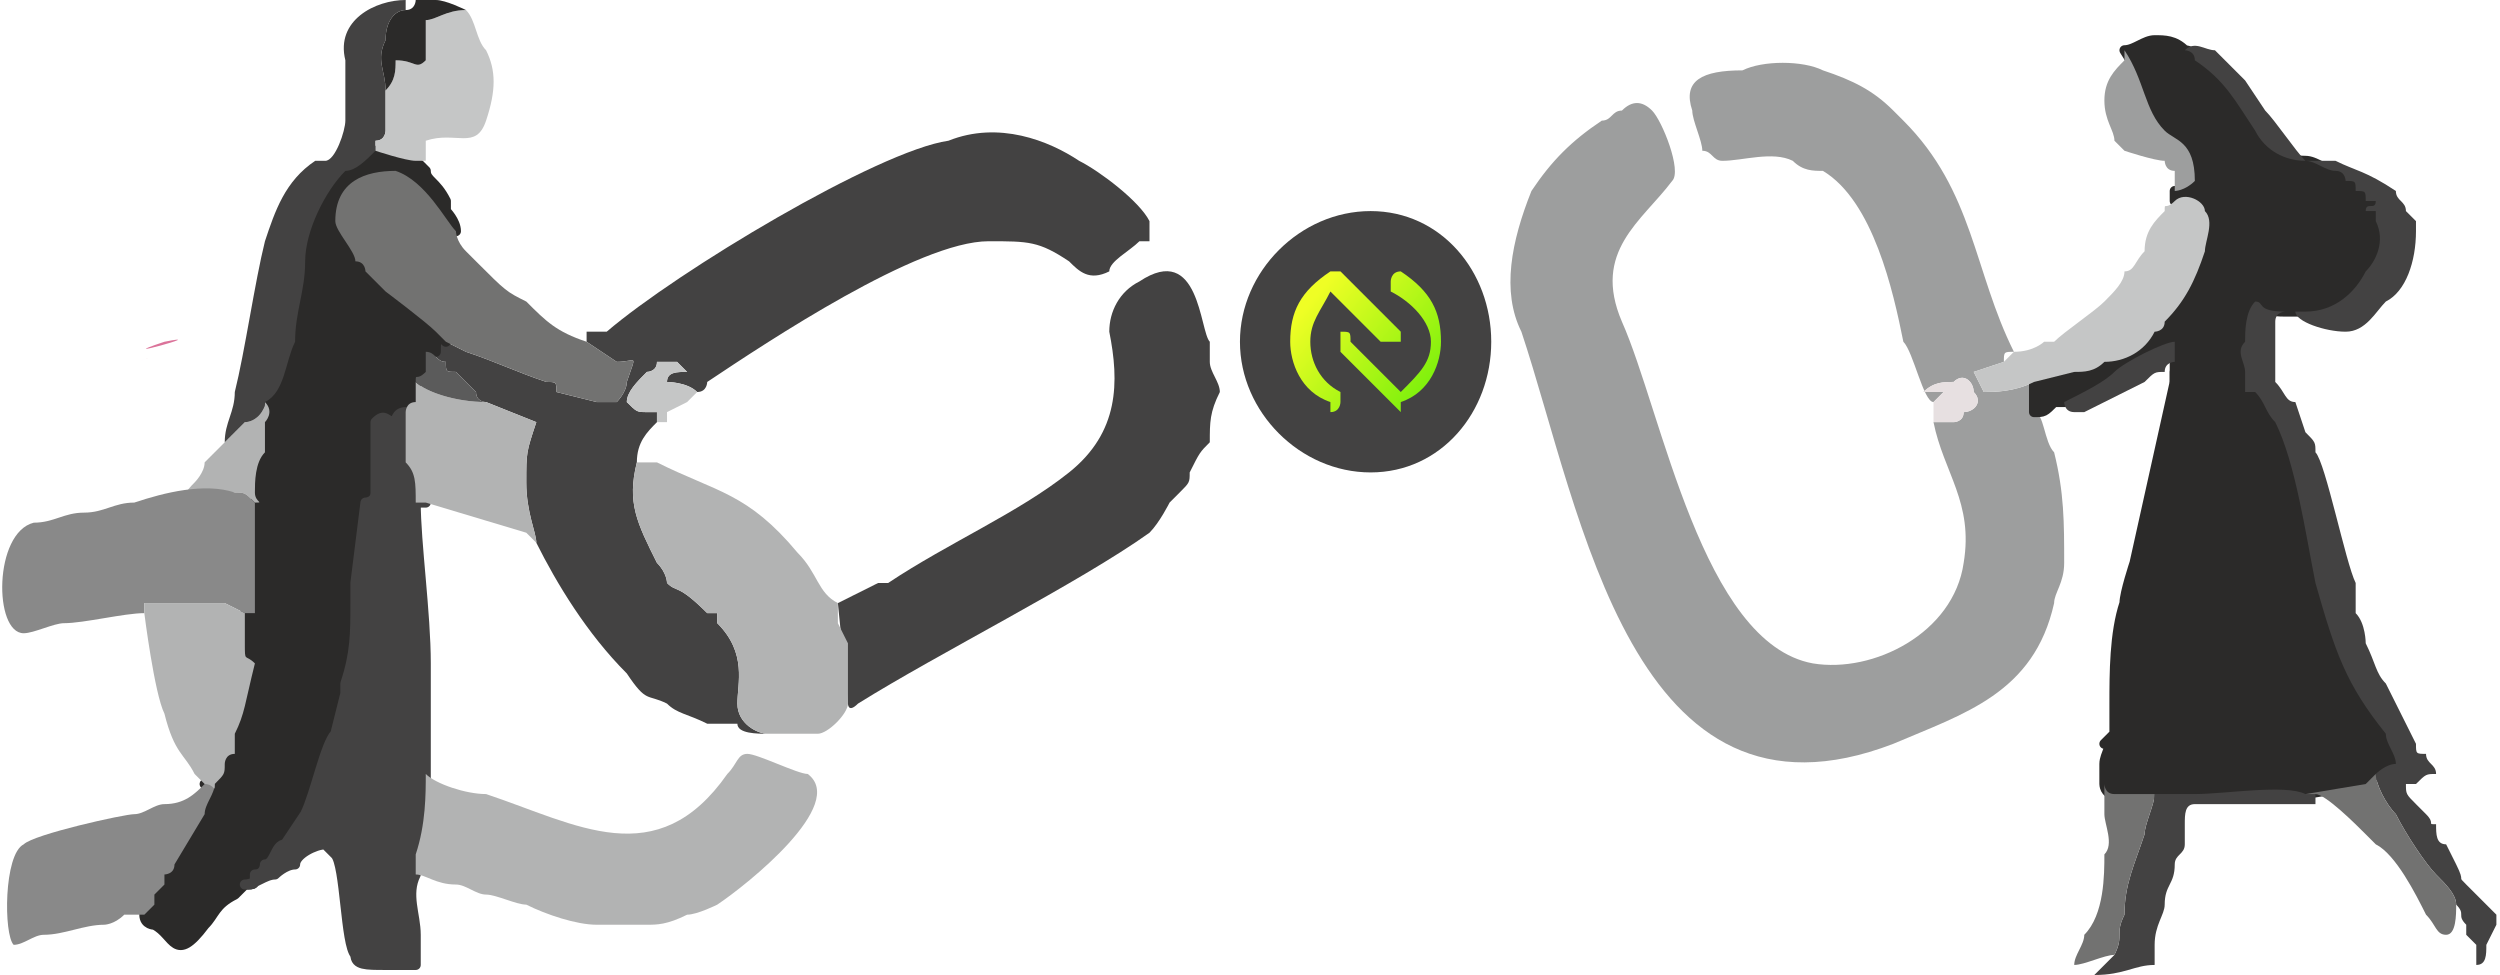
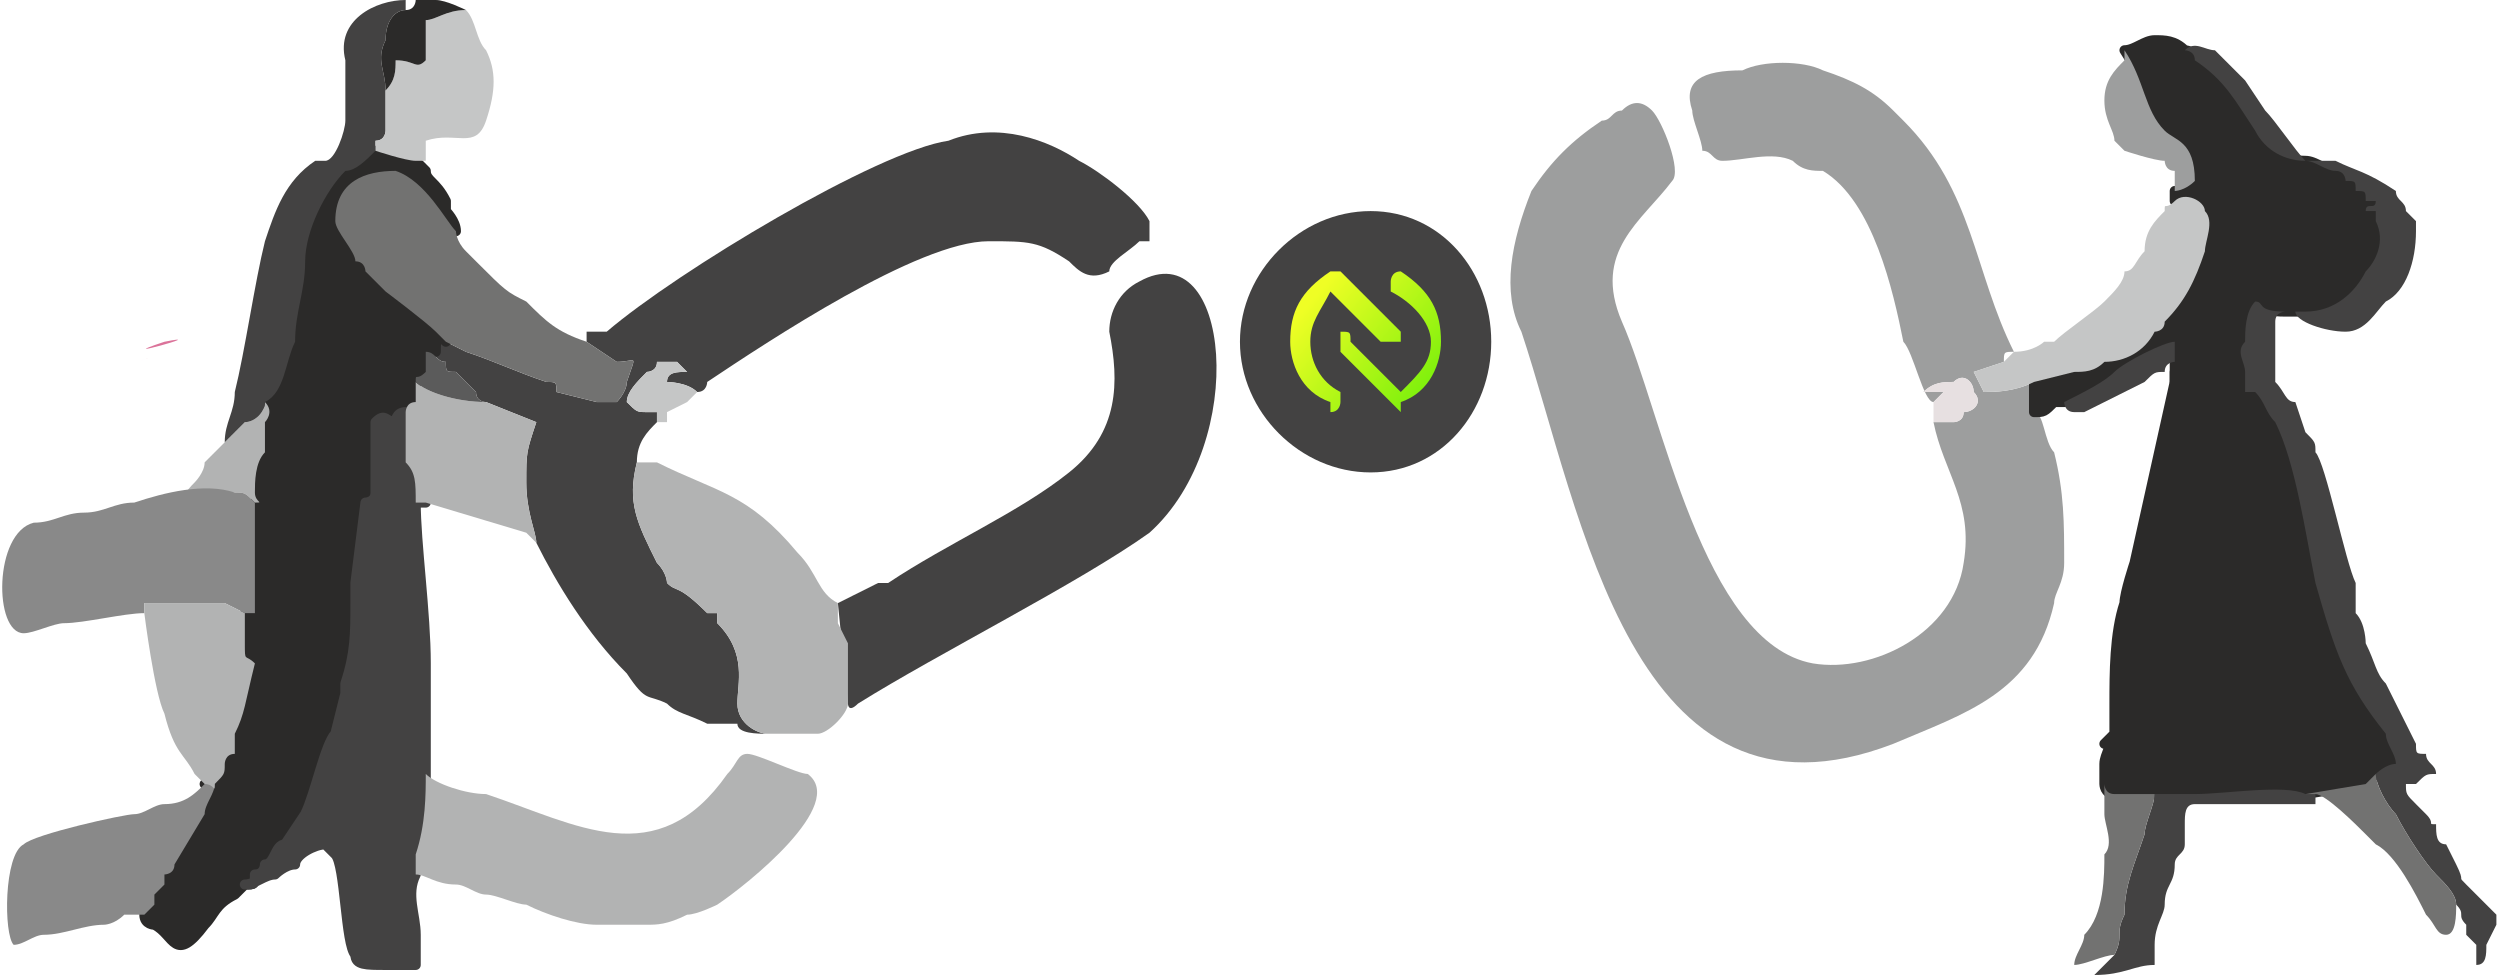
<svg xmlns="http://www.w3.org/2000/svg" xmlns:xlink="http://www.w3.org/1999/xlink" xml:space="preserve" width="400px" height="156px" version="1.1" style="shape-rendering:geometricPrecision; text-rendering:geometricPrecision; image-rendering:optimizeQuality; fill-rule:evenodd; clip-rule:evenodd" viewBox="0 0 2.48 0.97">
  <defs>
    <style type="text/css">
   
    .str1 {stroke:#434242;stroke-width:0.01;stroke-linecap:round;stroke-linejoin:round;stroke-miterlimit:22.926}
    .str0 {stroke:#2B2A29;stroke-width:0.01;stroke-linecap:round;stroke-linejoin:round;stroke-miterlimit:22.926}
    .fil6 {fill:#C5C6C6}
    .fil3 {fill:#B2B3B3}
    .fil0 {fill:#9D9E9E}
    .fil4 {fill:#898989}
    .fil5 {fill:#727271}
    .fil7 {fill:#5B5B5B}
    .fil1 {fill:#434242}
    .fil2 {fill:#2B2A29}
    .fil9 {fill:#DB739A}
    .fil8 {fill:#E7E0E1}
    .fil10 {fill:#434242;fill-rule:nonzero}
    .fil11 {fill:url(#id0);fill-rule:nonzero}
    .fil12 {fill:url(#id1);fill-rule:nonzero}
   
  </style>
    <linearGradient id="id0" gradientUnits="userSpaceOnUse" x1="1.3" y1="0.3" x2="1.42" y2="0.4">
      <stop offset="0" style="stop-opacity:1; stop-color:#EFFE25" />
      <stop offset="1" style="stop-opacity:1; stop-color:#75EF0A" />
    </linearGradient>
    <linearGradient id="id1" gradientUnits="userSpaceOnUse" xlink:href="#id0" x1="1.3" y1="0.3" x2="1.42" y2="0.4">
  </linearGradient>
  </defs>
  <g id="Layer_x0020_1">
    <path class="fil0" d="M1.69 0.15c0.01,0 0.01,0.01 0.02,0.01 0.02,0 0.05,-0.01 0.07,0 0.01,0.01 0.02,0.01 0.03,0.01 0.05,0.03 0.07,0.12 0.08,0.17 0.01,0.01 0.02,0.06 0.03,0.06 0,0 0.01,-0.01 0.01,-0.01 -0.01,0 -0.01,0 -0.02,0 0.01,-0.01 0.02,-0.01 0.03,-0.01 0.01,-0.01 0.02,0 0.02,0.01 0.01,0.01 0,0.02 -0.01,0.02 0,0.01 -0.01,0.01 -0.01,0.01 -0.01,0 -0.02,0 -0.02,0 0.01,0.05 0.04,0.08 0.03,0.14 -0.01,0.07 -0.09,0.11 -0.15,0.1 -0.11,-0.02 -0.15,-0.25 -0.19,-0.34 -0.03,-0.07 0.02,-0.1 0.05,-0.14 0.01,-0.01 -0.01,-0.06 -0.02,-0.07 -0.01,-0.01 -0.02,-0.01 -0.03,0 -0.01,0 -0.01,0.01 -0.02,0.01 -0.03,0.02 -0.05,0.04 -0.07,0.07 -0.02,0.05 -0.03,0.1 -0.01,0.14 0.06,0.18 0.11,0.51 0.37,0.41 0.07,-0.03 0.14,-0.05 0.16,-0.14 0,-0.01 0.01,-0.02 0.01,-0.04 0,-0.04 0,-0.07 -0.01,-0.11 -0.01,-0.01 -0.01,-0.04 -0.02,-0.04l0 -0.03c-0.02,0.01 -0.04,0.01 -0.05,0.01 0,0 -0.01,-0.02 -0.01,-0.02 0,0 0.03,-0.01 0.03,-0.01 0,-0.01 0,-0.01 0.01,-0.01 -0.04,-0.08 -0.04,-0.16 -0.11,-0.23 0,0 -0.01,-0.01 -0.01,-0.01 -0.02,-0.02 -0.04,-0.03 -0.07,-0.04 -0.02,-0.01 -0.06,-0.01 -0.08,0 -0.04,0 -0.06,0.01 -0.05,0.04 0,0.01 0.01,0.03 0.01,0.04z" />
    <path class="fil1" d="M0.6 0.33c-0.02,0 -0.01,0 -0.02,0l0 0.01 0.03 0.02c0.02,0 0.02,-0.01 0.01,0.02 0,0.01 -0.01,0.02 -0.01,0.02 0,0 -0.01,0 -0.02,0l-0.04 -0.01c0,-0.01 0,-0.01 -0.01,-0.01 -0.03,-0.01 -0.05,-0.02 -0.08,-0.03 0,0 -0.02,-0.01 -0.02,-0.01 -0.01,-0.01 -0.01,0 -0.01,0.01 0,0 0,0 -0.01,0l0 0c0.01,0 0.01,0.01 0.02,0.01 0,0.01 0,0.01 0.01,0.01l0.02 0.02c0,0.01 0.01,0.01 0.01,0.01l0.05 0.02c-0.01,0.03 -0.01,0.03 -0.01,0.06 0,0.03 0.01,0.05 0.01,0.06 0.02,0.04 0.05,0.09 0.09,0.13 0.02,0.03 0.02,0.02 0.04,0.03 0.01,0.01 0.02,0.01 0.04,0.02 0.01,0 0.02,0 0.03,0 0,0.01 0.02,0.01 0.03,0.01 -0.01,0 -0.03,-0.01 -0.03,-0.03 0,-0.02 0.01,-0.05 -0.02,-0.08 0,-0.01 0,0 0,-0.01 0,0 -0.01,0 -0.01,0 -0.03,-0.03 -0.03,-0.02 -0.04,-0.03 0,0 0,-0.01 -0.01,-0.02 -0.02,-0.04 -0.03,-0.06 -0.02,-0.1 0.01,0 0.01,0 0.02,0 -0.01,0 0,0 -0.01,0 0,0 0,0 -0.01,0 0,-0.02 0.01,-0.03 0.02,-0.04 0,0 0,0 0,0 0,0 0,0 0,0l0 0c0,-0.01 0,-0.01 0,-0.01 -0.01,0 -0.01,0 -0.01,0 -0.01,0 -0.01,0 -0.02,-0.01 0,-0.01 0.01,-0.02 0.02,-0.03 0,0 0.01,0 0.01,-0.01 0.01,0 0.02,0 0.02,0 0,0 0,0 0.01,0.01 -0.01,0 -0.02,0 -0.02,0.01 0,0 0.02,0 0.03,0.01 0.01,0 0.01,-0.01 0.01,-0.01 0.06,-0.04 0.21,-0.14 0.28,-0.14 0.04,0 0.05,0 0.08,0.02 0.01,0.01 0.02,0.02 0.04,0.01 0,-0.01 0.02,-0.02 0.03,-0.03 0,0 0.01,0 0.01,0 0,-0.01 0,-0.02 0,-0.02 -0.01,-0.02 -0.05,-0.05 -0.07,-0.06 -0.03,-0.02 -0.08,-0.04 -0.13,-0.02 -0.07,0.01 -0.27,0.13 -0.34,0.19z" />
    <path class="fil2 str0" d="M2.16 0.38l-0.04 0.18c0,0 -0.01,0.03 -0.01,0.04 -0.01,0.03 -0.01,0.07 -0.01,0.1 0,0.01 0,0.02 0,0.02 0,0.01 0,0.01 0,0.01 0,0.01 0,0 0,0 -0.01,0.01 0,0 -0.01,0.01 0.01,0 0,0.01 0,0.02l0 0.01 0 0.01c0,0 0,0.01 0.01,0.01 0.01,0 0.02,0 0.04,0 0.01,0 0.02,0 0.04,0 0.03,0 0.09,-0.01 0.11,0l0.06 -0.01c0,0 0,0 0.01,-0.01 0,0 0.01,-0.01 0.02,-0.01 0,-0.01 -0.01,-0.02 -0.01,-0.03 -0.04,-0.05 -0.05,-0.08 -0.07,-0.15 -0.01,-0.05 -0.02,-0.12 -0.04,-0.16 -0.01,-0.01 -0.01,-0.02 -0.02,-0.03 0,0 0,0 -0.01,0l0 -0.02c-0.01,0 0,0 -0.01,0l-0.03 0c0,0 0,0 -0.01,0 -0.01,0 -0.01,0 -0.02,0 0,0.01 0,0.01 0,0.01l0 0z" />
    <path class="fil2 str0" d="M0.26 0.4c0.01,0.01 0,0.02 0,0.02 0,0.01 0,0.02 0,0.03 -0.01,0.01 -0.01,0.03 -0.01,0.04 0,0.01 0.01,0.01 0,0.01l0 0c0,0.01 0,0.02 0,0.03 0,0.02 0,0.04 0,0.06 0,0 0,0.01 0,0.01 0,0.01 0,0.01 0,0.01 -0.01,0 -0.01,0 -0.01,0 0,0 0,0.02 0,0.03 0,0 0,0.01 0,0.01 0,0 0,0.01 0,0.01 0,0 0.01,0 0.01,0 -0.01,0.04 -0.01,0.05 -0.02,0.07 0,0.01 0,0.01 0,0.02 -0.01,0 -0.01,0.01 -0.01,0.01 0,0.01 0,0.01 -0.01,0.02 0,0.01 0,0 -0.01,0l0.01 0c0,0.01 -0.01,0.02 -0.01,0.03l-0.03 0.05c0,0.01 -0.01,0.01 -0.01,0.01 0,0.01 0,0.01 0,0.01 -0.01,0.01 -0.01,0.01 -0.01,0.01 0,0 0,0 0,0.01l-0.01 0.01c0,0 0,0 0,0 0,0 0,0 0,0 0,0.01 0.01,0.01 0.01,0.01 0.02,0.01 0.02,0.04 0.05,0 0.01,-0.01 0.01,-0.02 0.03,-0.03 0,0 0.01,-0.01 0.01,-0.01 0.01,0 0.01,0 0.01,-0.01 0.01,0 0.01,-0.01 0.01,-0.01 0.01,0 0.01,-0.02 0.02,-0.02l0.02 -0.03c0.01,-0.02 0.02,-0.07 0.03,-0.08l0.01 -0.04c0,-0.01 0,-0.01 0,-0.01 0.01,-0.03 0.01,-0.05 0.01,-0.08 0,-0.01 0,-0.01 0,-0.02l0.01 -0.08c0,0 0.01,0 0.01,-0.01l0 -0.04 0 -0.03c0.01,-0.01 0.01,0 0.02,0 0,0 0,-0.01 0.01,-0.01l0 0.01 0 -0.01c0,0 0,-0.01 0.01,-0.01 0,-0.01 0,-0.01 0,-0.02 0,-0.01 0,0 0.01,-0.01 0,-0.01 0,-0.01 0,-0.02l0 0c0.01,0 0.01,0 0.01,0 0,-0.01 0,-0.02 0.01,-0.01l-0.01 -0.01c-0.01,-0.01 -0.05,-0.04 -0.05,-0.04 -0.01,-0.01 -0.01,-0.01 -0.02,-0.02 0,0 0,-0.01 -0.01,-0.01 0,-0.01 -0.02,-0.03 -0.02,-0.04 0,-0.04 0.03,-0.05 0.06,-0.05 0.03,0.01 0.05,0.05 0.06,0.06 0,-0.01 -0.01,-0.02 -0.01,-0.02 0,0 0,0 0,0l0 -0.01c-0.01,-0.02 -0.02,-0.02 -0.02,-0.03 -0.01,-0.01 0,0 -0.01,-0.01 -0.01,0 -0.04,-0.01 -0.04,-0.01 -0.01,0.01 -0.02,0.02 -0.03,0.02 -0.02,0.02 -0.04,0.06 -0.04,0.09 0,0.03 -0.01,0.05 -0.01,0.08 -0.01,0.02 -0.01,0.05 -0.03,0.06z" />
-     <path class="fil1" d="M1.06 0.47c-0.05,0.04 -0.12,0.07 -0.18,0.11 0,0 -0.01,0 -0.01,0 -0.02,0.01 -0.02,0.01 -0.04,0.02 0,0 0.01,0.1 0.01,0.1 0,0 0,0.01 0.01,0 0.08,-0.05 0.22,-0.12 0.29,-0.17 0.01,-0.01 0.02,-0.03 0.02,-0.03 0,0 0.01,-0.01 0.01,-0.01 0.01,-0.01 0.01,-0.01 0.01,-0.02 0.01,-0.02 0.01,-0.02 0.02,-0.03 0,-0.02 0,-0.03 0.01,-0.05 0,-0.01 -0.01,-0.02 -0.01,-0.03 0,0 0,-0.02 0,-0.02 -0.01,-0.01 -0.01,-0.1 -0.07,-0.06 -0.02,0.01 -0.03,0.03 -0.03,0.05 0.01,0.05 0.01,0.1 -0.04,0.14z" />
+     <path class="fil1" d="M1.06 0.47c-0.05,0.04 -0.12,0.07 -0.18,0.11 0,0 -0.01,0 -0.01,0 -0.02,0.01 -0.02,0.01 -0.04,0.02 0,0 0.01,0.1 0.01,0.1 0,0 0,0.01 0.01,0 0.08,-0.05 0.22,-0.12 0.29,-0.17 0.1,-0.09 0.08,-0.3 -0.01,-0.25 -0.02,0.01 -0.03,0.03 -0.03,0.05 0.01,0.05 0.01,0.1 -0.04,0.14z" />
    <path class="fil2 str0" d="M2.11 0.05c0.02,0.03 0.02,0.06 0.04,0.08 0.01,0.01 0.03,0.01 0.03,0.05 -0.01,0.01 -0.02,0.01 -0.02,0.01 0,0 0,0.01 0,0.01 0.01,-0.01 0.03,0 0.03,0.01 0.01,0.01 0,0.03 0,0.04 -0.01,0.03 -0.02,0.05 -0.04,0.07 0,0.01 -0.01,0.01 -0.01,0.01 -0.01,0.02 -0.03,0.03 -0.05,0.03 -0.01,0.01 -0.02,0.01 -0.03,0.01l-0.04 0.01 0 0.03c0.01,0 0.01,0 0.02,-0.01 0,0 0.01,0 0.01,0 0.02,-0.01 0.04,-0.02 0.05,-0.03 0.01,-0.01 0.05,-0.03 0.06,-0.03 0,0 0,0.02 0,0.02 0,0.01 0,0.01 0,0.02l0 0c0,0 0,0 0,-0.01 0.01,0 0.01,0 0.02,0 0.01,0 0.01,0 0.01,0l0.03 0c0.01,0 0,0 0.01,0 0,-0.01 -0.01,-0.02 0,-0.03 0,-0.01 0,-0.03 0.01,-0.04 0.01,0 0,0.01 0.03,0.01l0.02 0c0.03,0 0.05,-0.02 0.06,-0.04 0.01,-0.01 0.02,-0.03 0.01,-0.05 0,0 0,-0.01 0,-0.01 0,0 0,0 -0.01,0 0,-0.01 0.01,0 0.01,-0.01 0,0 -0.01,0 -0.01,0 0,-0.01 0,-0.01 -0.01,-0.01 0,-0.01 0,-0.01 -0.01,-0.01 0,0 0,-0.01 -0.01,-0.01 -0.01,0 -0.02,-0.01 -0.03,-0.01 -0.02,0 -0.04,-0.01 -0.05,-0.03 -0.02,-0.03 -0.03,-0.05 -0.06,-0.07 0,-0.01 -0.01,-0.01 -0.01,-0.01 -0.01,-0.01 -0.02,-0.01 -0.03,-0.01 -0.01,0 -0.02,0.01 -0.03,0.01z" />
    <path class="fil1 str1" d="M0.24 0.88c0.01,0 0.02,-0.01 0.03,-0.01 0,0 0.01,-0.01 0.02,-0.01 0,-0.01 0.02,-0.02 0.03,-0.02l0.01 0.01c0.01,0.01 0.01,0.09 0.02,0.1 0,0.01 0.01,0.01 0.03,0.01 0.01,0 0.02,0 0.03,0 0,-0.01 0,-0.02 0,-0.03 0,-0.02 -0.01,-0.04 0,-0.06 0,0 0,-0.02 0,-0.02 0.01,-0.01 0.01,-0.02 0.01,-0.03 0,-0.01 0,-0.04 0,-0.05 0,-0.01 0,-0.02 0,-0.03 0,-0.01 0,-0.02 0,-0.03 0,-0.01 0,-0.02 0,-0.03 0,-0.01 0,-0.01 0,-0.02 0,-0.05 -0.01,-0.12 -0.01,-0.16l0.01 0c0,0 0,0 -0.01,0 0,-0.02 0,-0.03 -0.01,-0.04 0,-0.02 0,-0.03 0,-0.04l0 -0.01c-0.01,0 -0.01,0.01 -0.01,0.01 -0.01,0 -0.01,-0.01 -0.02,0l0 0.03 0 0.04c0,0.01 -0.01,0.01 -0.01,0.01l-0.01 0.08c0,0.01 0,0.01 0,0.02 0,0.03 0,0.05 -0.01,0.08 0,0 0,0 0,0.01l-0.01 0.04c-0.01,0.01 -0.02,0.06 -0.03,0.08l-0.02 0.03c-0.01,0 -0.01,0.02 -0.02,0.02 0,0 0,0.01 -0.01,0.01 0,0.01 0,0.01 -0.01,0.01z" />
    <path class="fil3" d="M0.42 0.77c0,0.02 0,0.05 -0.01,0.08 0,0 0,0.02 0,0.02 0.01,0 0.02,0.01 0.04,0.01 0.01,0 0.02,0.01 0.03,0.01 0.01,0 0.03,0.01 0.04,0.01 0.02,0.01 0.05,0.02 0.07,0.02 0.01,0 0.04,0 0.05,0 0.01,0 0.02,0 0.04,-0.01 0.01,0 0.03,-0.01 0.03,-0.01 0.03,-0.02 0.13,-0.1 0.09,-0.13 -0.01,0 -0.05,-0.02 -0.06,-0.02 -0.01,0 -0.01,0.01 -0.02,0.02 -0.07,0.1 -0.15,0.05 -0.24,0.02 -0.02,0 -0.05,-0.01 -0.06,-0.02z" />
    <path class="fil3" d="M0.22 0.44c0,0 -0.02,0.02 -0.02,0.02 0,0.01 -0.01,0.02 -0.01,0.02 -0.02,0.02 0,0.01 0.03,0.01 0,0 0.01,0 0.01,0 0.01,0 0.01,0 0.02,0.01 0.01,0 0,0 0,-0.01 0,-0.01 0,-0.03 0.01,-0.04 0,-0.01 0,-0.02 0,-0.03 0,0 0.01,-0.01 0,-0.02 0,0.01 -0.01,0.02 -0.02,0.02 -0.01,0.01 -0.01,0.01 -0.02,0.02z" />
    <path class="fil3" d="M0.76 0.73c0.01,0 0.01,0 0.02,0 0.01,0 0.03,0 0.03,0 0.01,0 0.03,-0.02 0.03,-0.03 0,0 0,0 0,-0.01 0,-0.02 0,-0.03 0,-0.04 0,-0.01 0,-0.01 0,-0.01l-0.01 -0.02c0,0 0,-0.02 0,-0.02 -0.02,-0.01 -0.02,-0.03 -0.04,-0.05 -0.05,-0.06 -0.08,-0.06 -0.14,-0.09 -0.01,0 -0.01,0 -0.02,0 -0.01,0.04 0,0.06 0.02,0.1 0.01,0.01 0.01,0.02 0.01,0.02 0.01,0.01 0.01,0 0.04,0.03 0,0 0.01,0 0.01,0 0,0.01 0,0 0,0.01 0.03,0.03 0.02,0.06 0.02,0.08 0,0.02 0.02,0.03 0.03,0.03z" />
    <path class="fil4" d="M0.02 0.63c0.01,0 0.03,-0.01 0.04,-0.01 0.02,0 0.06,-0.01 0.08,-0.01 0,0 0,0 0,0l0 -0.01c0.02,0 0.03,0 0.05,0 0.01,0 0.02,0 0.03,0 0,0 0.02,0.01 0.02,0.01 0,0 0,0 0.01,0 0,0 0,0 0,-0.01 0,-0.02 0,-0.05 0,-0.07 0,-0.01 0,-0.02 0,-0.03l0 0c-0.01,-0.01 -0.01,-0.01 -0.02,-0.01 -0.03,-0.01 -0.07,0 -0.1,0.01 -0.02,0 -0.03,0.01 -0.05,0.01 -0.02,0 -0.03,0.01 -0.05,0.01 -0.04,0.01 -0.04,0.11 -0.01,0.11z" />
    <path class="fil5" d="M0.44 0.34c0,0 0.02,0.01 0.02,0.01 0.03,0.01 0.05,0.02 0.08,0.03 0.01,0 0.01,0 0.01,0.01l0.04 0.01c0.01,0 0.02,0 0.02,0 0,0 0.01,-0.01 0.01,-0.02 0.01,-0.03 0.01,-0.02 -0.01,-0.02l-0.03 -0.02c-0.03,-0.01 -0.04,-0.02 -0.06,-0.04 -0.02,-0.01 -0.02,-0.01 -0.05,-0.04 0,0 -0.01,-0.01 -0.01,-0.01 -0.01,-0.01 -0.01,-0.02 -0.01,-0.02 -0.01,-0.01 -0.03,-0.05 -0.06,-0.06 -0.03,0 -0.06,0.01 -0.06,0.05 0,0.01 0.02,0.03 0.02,0.04 0.01,0 0.01,0.01 0.01,0.01 0.01,0.01 0.01,0.01 0.02,0.02 0,0 0.04,0.03 0.05,0.04l0.01 0.01z" />
    <path class="fil1" d="M2.23 0.37l0 0.02c0.01,0 0.01,0 0.01,0 0.01,0.01 0.01,0.02 0.02,0.03 0.02,0.04 0.03,0.11 0.04,0.16 0.02,0.07 0.03,0.1 0.07,0.15 0,0.01 0.01,0.02 0.01,0.03 -0.01,0 -0.02,0.01 -0.02,0.01 0,0.01 0.01,0.03 0.02,0.04 0.01,0.02 0.03,0.05 0.04,0.06 0.01,0.01 0.02,0.02 0.02,0.03 0.01,0.01 0,0.01 0.01,0.02 0,0 0,0 0,0 0,0 0,0.01 0,0.01 0,0 0.01,0.01 0.01,0.01 0,0.01 0,0.01 0,0.02 0.01,0 0.01,-0.01 0.01,-0.02 0,0 0,0 0,0l0.01 -0.02c0,-0.01 0,0 0,-0.01 0,0 -0.01,-0.01 -0.01,-0.01 -0.01,-0.01 -0.01,-0.01 -0.02,-0.02 -0.01,-0.01 0,0 -0.01,-0.02l-0.01 -0.02c-0.01,0 -0.01,-0.01 -0.01,-0.02l0 0c-0.01,0 0,0 -0.01,-0.01 0,0 -0.01,-0.01 -0.01,-0.01 -0.01,-0.01 -0.01,-0.01 -0.01,-0.02 0,0 0,0 0,0 0.01,0 0.01,0 0.01,0 0.01,-0.01 0.01,-0.01 0.02,-0.01 0,-0.01 -0.01,-0.01 -0.01,-0.02 -0.01,0 -0.01,0 -0.01,-0.01l-0.03 -0.06c-0.01,-0.01 -0.01,-0.02 -0.02,-0.04 0,0 0,-0.02 -0.01,-0.03 0,-0.01 0,-0.02 0,-0.03 -0.01,-0.02 -0.03,-0.12 -0.04,-0.13 0,-0.01 0,-0.01 -0.01,-0.02l-0.01 -0.03c-0.01,0 -0.01,-0.01 -0.02,-0.02 0,0 0,-0.01 0,-0.02 0,-0.01 0,-0.03 0,-0.04 0,-0.01 0.01,-0.01 0.01,-0.01 -0.03,0 -0.02,-0.01 -0.03,-0.01 -0.01,0.01 -0.01,0.03 -0.01,0.04 -0.01,0.01 0,0.02 0,0.03z" />
    <path class="fil1" d="M0.32 0.16l-0.01 0c-0.03,0.02 -0.04,0.05 -0.05,0.08 -0.01,0.04 -0.02,0.11 -0.03,0.15 0,0.02 -0.01,0.03 -0.01,0.05 0.01,-0.01 0.01,-0.01 0.02,-0.02 0.01,0 0.02,-0.01 0.02,-0.02 0.02,-0.01 0.02,-0.04 0.03,-0.06 0,-0.03 0.01,-0.05 0.01,-0.08 0,-0.03 0.02,-0.07 0.04,-0.09 0.01,0 0.02,-0.01 0.03,-0.02 0,0 0,0 0,-0.01 0.01,0 0.01,-0.01 0.01,-0.01 0,-0.01 0,-0.03 0,-0.04 0,-0.02 -0.01,-0.03 0,-0.05 0,-0.02 0.01,-0.03 0.02,-0.03 0,-0.01 0,-0.01 0,-0.01 -0.03,0 -0.07,0.02 -0.06,0.06 0,0.02 0,0.04 0,0.06 0,0.01 -0.01,0.04 -0.02,0.04z" />
    <path class="fil4" d="M0.2 0.78l0 0c-0.01,0.01 -0.02,0.02 -0.04,0.02 -0.01,0 -0.02,0.01 -0.03,0.01 -0.01,0 -0.1,0.02 -0.11,0.03 -0.02,0.01 -0.02,0.09 -0.01,0.1 0.01,0 0.02,-0.01 0.03,-0.01 0.02,0 0.04,-0.01 0.06,-0.01 0,0 0.01,0 0.02,-0.01 0,0 0.01,0 0.02,0 0,0 0,0 0,0l0.01 -0.01c0,-0.01 0,-0.01 0,-0.01 0,0 0,0 0.01,-0.01 0,0 0,0 0,-0.01 0,0 0.01,0 0.01,-0.01l0.03 -0.05c0,-0.01 0.01,-0.02 0.01,-0.03l-0.01 0z" />
    <path class="fil3" d="M0.14 0.61l0 0c0,0 0.01,0.08 0.02,0.1 0.01,0.04 0.02,0.04 0.03,0.06 0.01,0.01 0.01,0.01 0.01,0.01l0 0c0.01,0 0.01,0.01 0.01,0 0.01,-0.01 0.01,-0.01 0.01,-0.02 0,0 0,-0.01 0.01,-0.01 0,-0.01 0,-0.01 0,-0.02 0.01,-0.02 0.01,-0.03 0.02,-0.07 -0.01,-0.01 -0.01,0 -0.01,-0.02 0,-0.01 0,-0.03 0,-0.03 0,0 -0.02,-0.01 -0.02,-0.01 -0.01,0 -0.02,0 -0.03,0 -0.02,0 -0.03,0 -0.05,0l0 0.01z" />
    <path class="fil6" d="M2.16 0.2l0 0c-0.01,0.01 -0.01,0 -0.01,0.01 -0.01,0.01 -0.02,0.02 -0.02,0.04 -0.01,0.01 -0.01,0.02 -0.02,0.02 0,0.01 -0.01,0.02 -0.02,0.03 -0.01,0.01 -0.04,0.03 -0.05,0.04 0,0 0,0 -0.01,0 0,0 -0.01,0.01 -0.03,0.01 0,0 0,0 -0.01,0.01 0,0 -0.03,0.01 -0.03,0.01 0,0 0.01,0.02 0.01,0.02 0.01,0 0.03,0 0.05,-0.01l0.04 -0.01c0.01,0 0.02,0 0.03,-0.01 0.02,0 0.04,-0.01 0.05,-0.03 0,0 0.01,0 0.01,-0.01 0.02,-0.02 0.03,-0.04 0.04,-0.07 0,-0.01 0.01,-0.03 0,-0.04 0,-0.01 -0.02,-0.02 -0.03,-0.01z" />
    <path class="fil3" d="M0.4 0.42c0,0.01 0,0.02 0,0.04 0.01,0.01 0.01,0.02 0.01,0.04 0.01,0 0.01,0 0.01,0l0.1 0.03c0,0 0.01,0.01 0.01,0.01 0,-0.01 -0.01,-0.03 -0.01,-0.06 0,-0.03 0,-0.03 0.01,-0.06l-0.05 -0.02c-0.03,0 -0.06,-0.01 -0.07,-0.02 0,0.01 0,0.01 0,0.02 -0.01,0 -0.01,0.01 -0.01,0.01l0 0.01z" />
    <path class="fil6" d="M0.38 0.09c0,0.01 0,0.03 0,0.04 0,0 0,0.01 -0.01,0.01 0,0.01 0,0.01 0,0.01 0,0 0.03,0.01 0.04,0.01l0.01 0c0,-0.01 0,-0.02 0,-0.02 0.03,-0.01 0.05,0.01 0.06,-0.02 0.01,-0.03 0.01,-0.05 0,-0.07 -0.01,-0.01 -0.01,-0.03 -0.02,-0.04 -0.02,0 -0.03,0.01 -0.04,0.01 0,0.01 0,0.03 0,0.04 -0.01,0.01 -0.01,0 -0.03,0 0,0.01 0,0.02 -0.01,0.03z" />
    <path class="fil1" d="M2.17 0.05c0,0 0.01,0 0.01,0.01 0.03,0.02 0.04,0.04 0.06,0.07 0.01,0.02 0.03,0.03 0.05,0.03 0.01,0 0.02,0.01 0.03,0.01 0.01,0 0.01,0.01 0.01,0.01 0.01,0 0.01,0 0.01,0.01 0.01,0 0.01,0 0.01,0.01 0,0 0.01,0 0.01,0 0,0.01 -0.01,0 -0.01,0.01 0.01,0 0.01,0 0.01,0 0,0 0,0.01 0,0.01 0.01,0.02 0,0.04 -0.01,0.05 -0.01,0.02 -0.03,0.04 -0.06,0.04 0,0 -0.01,0 -0.01,0 0,0.01 0.03,0.02 0.05,0.02 0.02,0 0.03,-0.02 0.04,-0.03 0.02,-0.01 0.03,-0.04 0.03,-0.07 0,0 0,-0.01 0,-0.01 -0.01,-0.01 -0.01,-0.01 -0.01,-0.01 0,-0.01 -0.01,-0.01 -0.01,-0.02 -0.03,-0.02 -0.04,-0.02 -0.06,-0.03 -0.01,0 -0.02,0 -0.03,0 -0.01,-0.01 -0.03,-0.04 -0.04,-0.05 0,0 0,0 0,0l-0.02 -0.03c-0.01,-0.01 -0.02,-0.02 -0.03,-0.03 -0.01,0 -0.02,-0.01 -0.03,0z" />
    <path class="fil1" d="M2.14 0.79c0,0.01 -0.01,0.03 -0.01,0.04 -0.01,0.03 -0.02,0.05 -0.02,0.08 -0.01,0.02 0,0.02 -0.01,0.04 -0.01,0.01 -0.02,0.02 -0.02,0.02 0.03,0 0.04,-0.01 0.06,-0.01 0,-0.01 0,-0.01 0,-0.02 0,-0.02 0.01,-0.03 0.01,-0.04 0,-0.02 0.01,-0.02 0.01,-0.04 0,-0.01 0.01,-0.01 0.01,-0.02 0,-0.01 0,-0.01 0,-0.02 0,-0.01 0,-0.02 0.01,-0.02l0 0 0.12 0c0,-0.01 0,0 0,-0.01 0,0 0,0 -0.01,0 -0.02,-0.01 -0.08,0 -0.11,0 -0.02,0 -0.03,0 -0.04,0z" />
    <path class="fil5" d="M2.29 0.79c0.01,0 0.01,0 0.01,0 0.01,0 0.04,0.03 0.05,0.04 0,0 0.01,0.01 0.01,0.01 0.02,0.01 0.04,0.05 0.05,0.07 0.01,0.01 0.01,0.02 0.02,0.02 0.01,0 0.01,-0.02 0.01,-0.03 0,-0.01 -0.01,-0.02 -0.02,-0.03 -0.01,-0.01 -0.03,-0.04 -0.04,-0.06 -0.01,-0.01 -0.02,-0.03 -0.02,-0.04 -0.01,0.01 -0.01,0.01 -0.01,0.01l-0.06 0.01z" />
    <path class="fil5" d="M2.09 0.85c0,0.02 0,0.06 -0.02,0.08 0,0.01 -0.01,0.02 -0.01,0.03 0.01,0 0.03,-0.01 0.04,-0.01 0.01,-0.02 0,-0.02 0.01,-0.04 0,-0.03 0.01,-0.05 0.02,-0.08 0,-0.01 0.01,-0.03 0.01,-0.04 -0.02,0 -0.03,0 -0.04,0 -0.01,0 -0.01,-0.01 -0.01,-0.01 0,0.01 0,0.02 0,0.03 0,0.01 0.01,0.03 0,0.04z" />
    <path class="fil0" d="M2.11 0.15c0,0 0.03,0.01 0.04,0.01 0,0 0,0.01 0.01,0.01 0,0.01 0,0.01 0,0.02 0,0 0.01,0 0.02,-0.01 0,-0.04 -0.02,-0.04 -0.03,-0.05 -0.02,-0.02 -0.02,-0.05 -0.04,-0.08 0,0.01 0,0 0,0.01 -0.01,0.01 -0.02,0.02 -0.02,0.04 0,0.02 0.01,0.03 0.01,0.04 0.01,0.01 0.01,0.01 0.01,0.01z" />
    <path class="fil2" d="M0.4 0.01c-0.01,0 -0.02,0.01 -0.02,0.03 -0.01,0.02 0,0.03 0,0.05 0.01,-0.01 0.01,-0.02 0.01,-0.03 0.02,0 0.02,0.01 0.03,0 0,-0.01 0,-0.03 0,-0.04 0.01,0 0.02,-0.01 0.04,-0.01 0,0 -0.02,-0.01 -0.03,-0.01 0,0 -0.01,0 -0.02,0 0,0 0,0.01 -0.01,0.01z" />
    <path class="fil1" d="M2.05 0.4c0,0 0,0.01 0.01,0.01 0,0 0.01,0 0.01,0l0.06 -0.03c0.01,-0.01 0.01,-0.01 0.02,-0.01 0,-0.01 0.01,-0.01 0.01,-0.01 0,0 0,-0.02 0,-0.02 -0.01,0 -0.05,0.02 -0.06,0.03 -0.01,0.01 -0.03,0.02 -0.05,0.03z" />
    <path class="fil6" d="M0.65 0.42l0.01 0c0,-0.01 0,-0.01 0,-0.01l0.02 -0.01c0,0 0.01,-0.01 0.01,-0.01 0,0 0,0 0,0l0 0c-0.01,-0.01 -0.03,-0.01 -0.03,-0.01 0,-0.01 0.01,-0.01 0.02,-0.01 -0.01,-0.01 -0.01,-0.01 -0.01,-0.01 0,0 -0.01,0 -0.02,0 0,0.01 -0.01,0.01 -0.01,0.01 -0.01,0.01 -0.02,0.02 -0.02,0.03 0.01,0.01 0.01,0.01 0.02,0.01 0,0 0,0 0.01,0 0,0 0,0 0,0.01l0 0c0,0 0,0 0,0z" />
    <path class="fil7" d="M0.41 0.38c0.01,0.01 0.04,0.02 0.07,0.02 0,0 -0.01,0 -0.01,-0.01l-0.02 -0.02c-0.01,0 -0.01,0 -0.01,-0.01 -0.01,0 -0.01,-0.01 -0.02,-0.01 0,0.01 0,0.01 0,0.02 -0.01,0.01 -0.01,0 -0.01,0.01z" />
    <path class="fil8" d="M1.92 0.4c0,0.01 0,0.01 0,0.02 0,0 0.01,0 0.02,0 0,0 0.01,0 0.01,-0.01 0.01,0 0.02,-0.01 0.01,-0.02 0,-0.01 -0.01,-0.02 -0.02,-0.01 -0.01,0 -0.02,0 -0.03,0.01 0.01,0 0.01,0 0.02,0 0,0 -0.01,0.01 -0.01,0.01z" />
    <path class="fil9" d="M0.16 0.34c-0.06,0.02 0.05,-0.01 0,0zm0 0.01c0.08,-0.03 -0.08,0.03 0,0z" />
    <path class="fil10" d="M1.36 0.47c0.07,0 0.12,-0.06 0.12,-0.13 0,-0.07 -0.05,-0.13 -0.12,-0.13 -0.07,0 -0.13,0.06 -0.13,0.13 0,0.07 0.06,0.13 0.13,0.13z" />
-     <g id="_2207025097680">
+     <g id="_2207208757424">
      <path id="Path_7392" class="fil11" d="M1.39 0.41c0,0 0,0 0,0 0,0 0,0 -0.01,-0.01l-0.05 -0.05c0,0 0,0 0,-0.01 0,0 0,-0.01 0,-0.01 0.01,0 0.01,0 0.01,0.01l0.05 0.05c0.02,-0.02 0.03,-0.03 0.03,-0.05 0,-0.02 -0.02,-0.04 -0.04,-0.05 0,0 0,-0.01 0,-0.01 0,0 0,-0.01 0.01,-0.01 0,0 0,0 0,0 0.03,0.02 0.04,0.04 0.04,0.07 0,0.02 -0.01,0.05 -0.04,0.06 0,0.01 0,0.01 0,0.01 0,0 0,0 0,0m0 0l0 0 0 0z" data-name="Path 7392" />
      <path id="Path_7393" class="fil12" d="M1.32 0.41c0,0 0,0 0,0 0,0 0,0 0,-0.01 -0.03,-0.01 -0.04,-0.04 -0.04,-0.06 0,-0.03 0.01,-0.05 0.04,-0.07 0,0 0,0 0,0 0.01,0 0.01,0 0.01,0l0.06 0.06c0,0 0,0 0,0.01 0,0 -0.01,0 -0.01,0 0,0 0,0 -0.01,0l-0.05 -0.05c-0.01,0.02 -0.02,0.03 -0.02,0.05 0,0.02 0.01,0.04 0.03,0.05 0,0 0,0 0,0.01 0,0 0,0.01 -0.01,0.01 0,0 0,0 0,0m0 0l0 0 0 0z" data-name="Path 7393" />
    </g>
  </g>
</svg>
